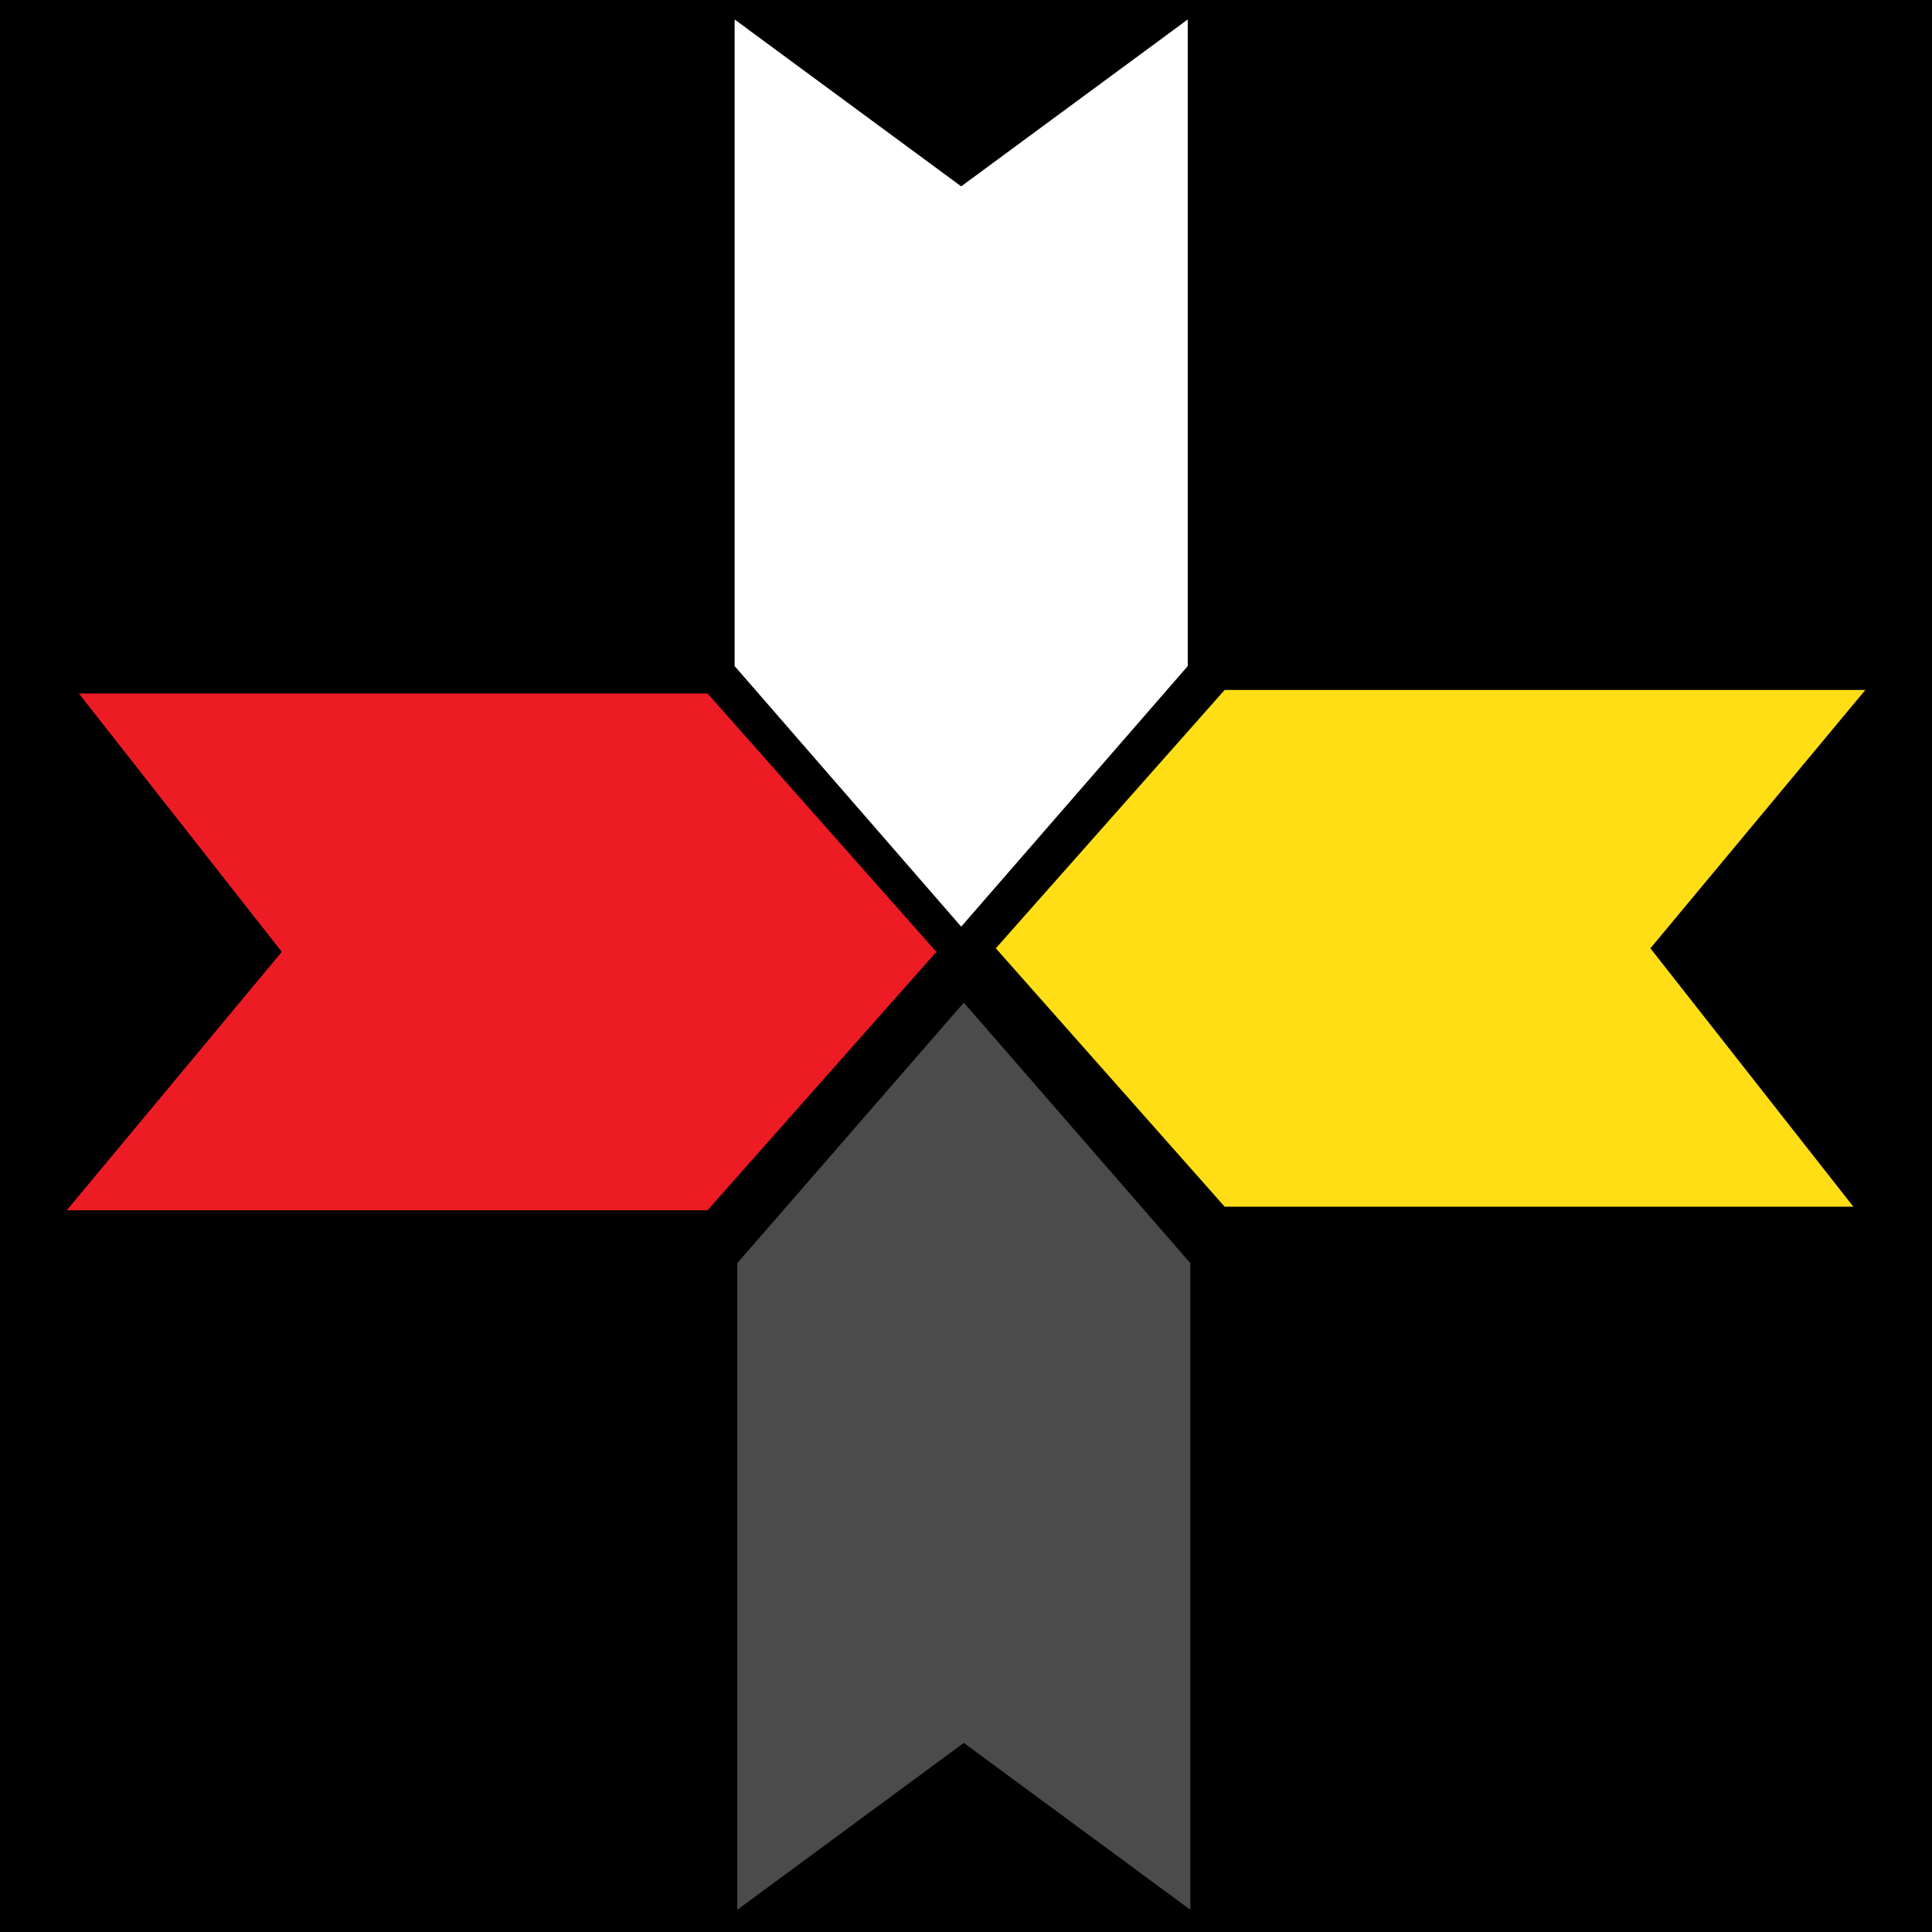
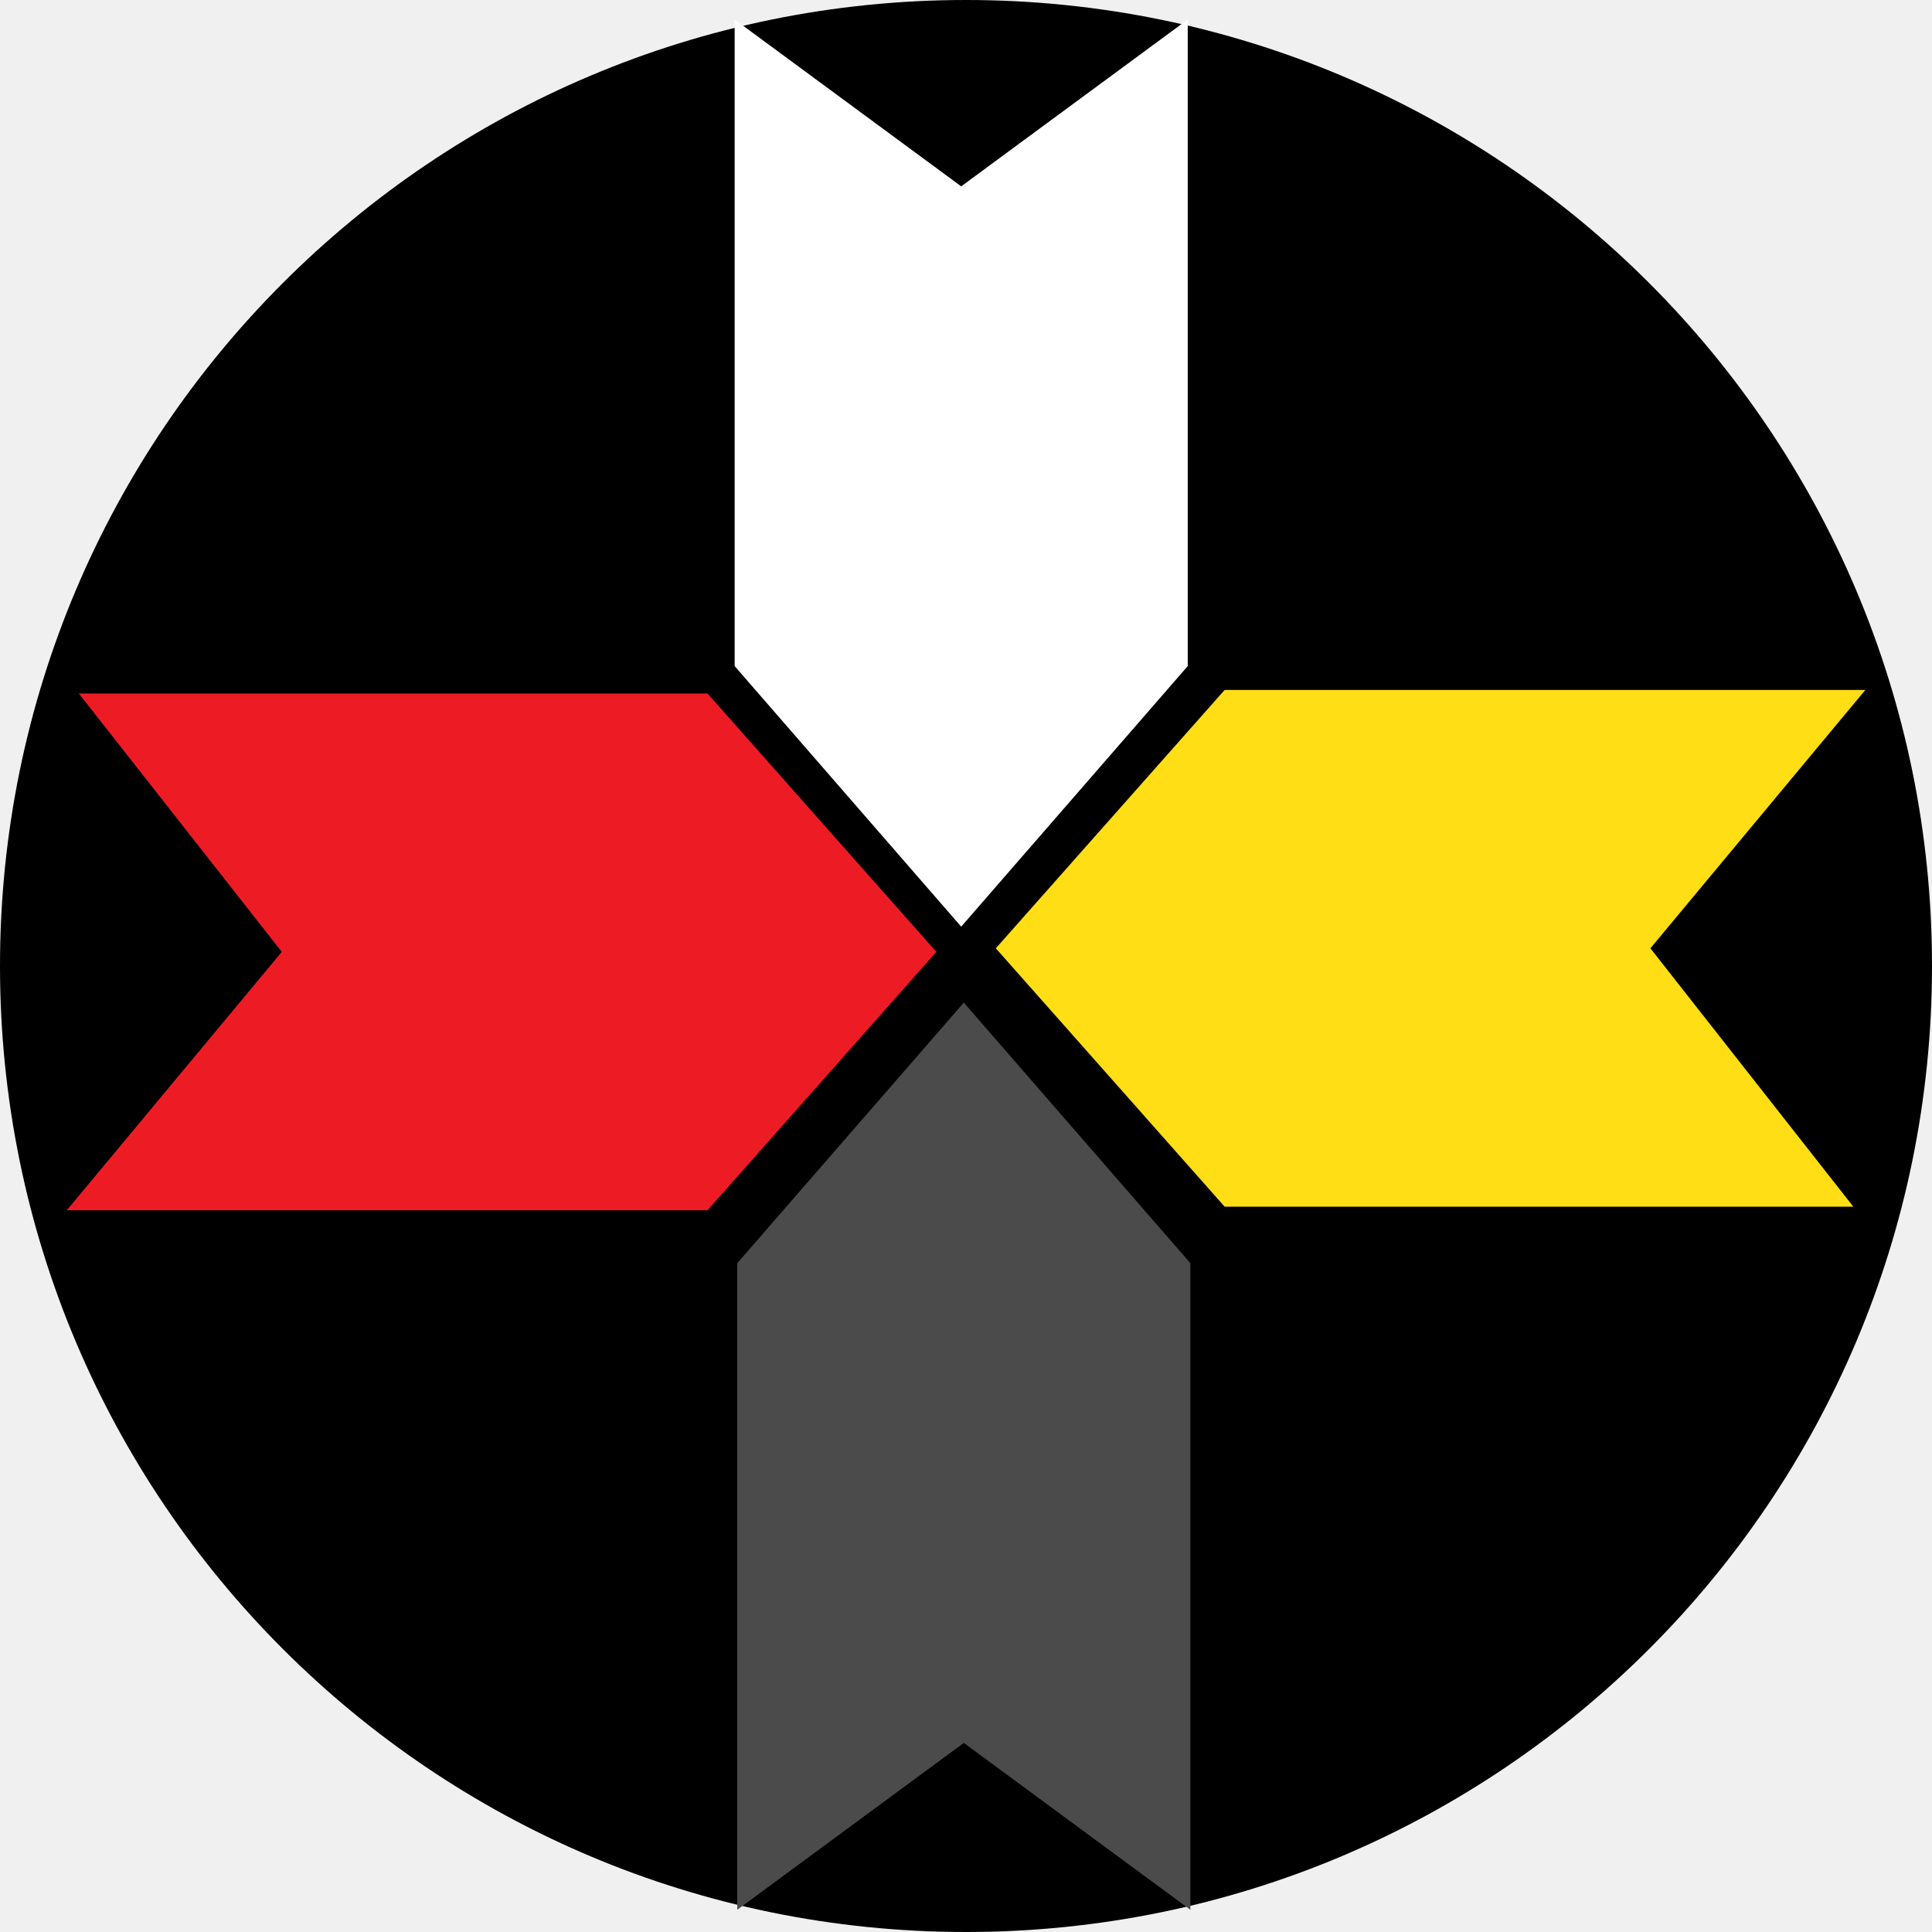
<svg xmlns="http://www.w3.org/2000/svg" width="694" height="694" viewBox="0 0 694 694" fill="none">
-   <rect width="694" height="694" fill="black" />
+   <rect width="694" height="694" rx="347" fill="black" />
  <path d="M336.354 341.923L254.154 434.735H24L101.218 341.923L28.32 249.112H254.154L336.354 341.923Z" fill="#ED1C24" />
  <path d="M357.71 340.645L439.911 247.833L670.065 247.833L592.847 340.645L665.745 433.456L439.911 433.456L357.71 340.645Z" fill="#FFDE16" />
  <path d="M345.273 332.868L426.654 239.266L426.654 7L345.273 66.939L263.892 7L263.892 239.266L345.273 332.868Z" fill="white" />
  <path d="M346.214 360.15L264.833 453.752L264.833 686.018L346.214 626.079L427.595 686.018L427.595 453.752L346.214 360.15Z" fill="#4B4B4B" />
</svg>
